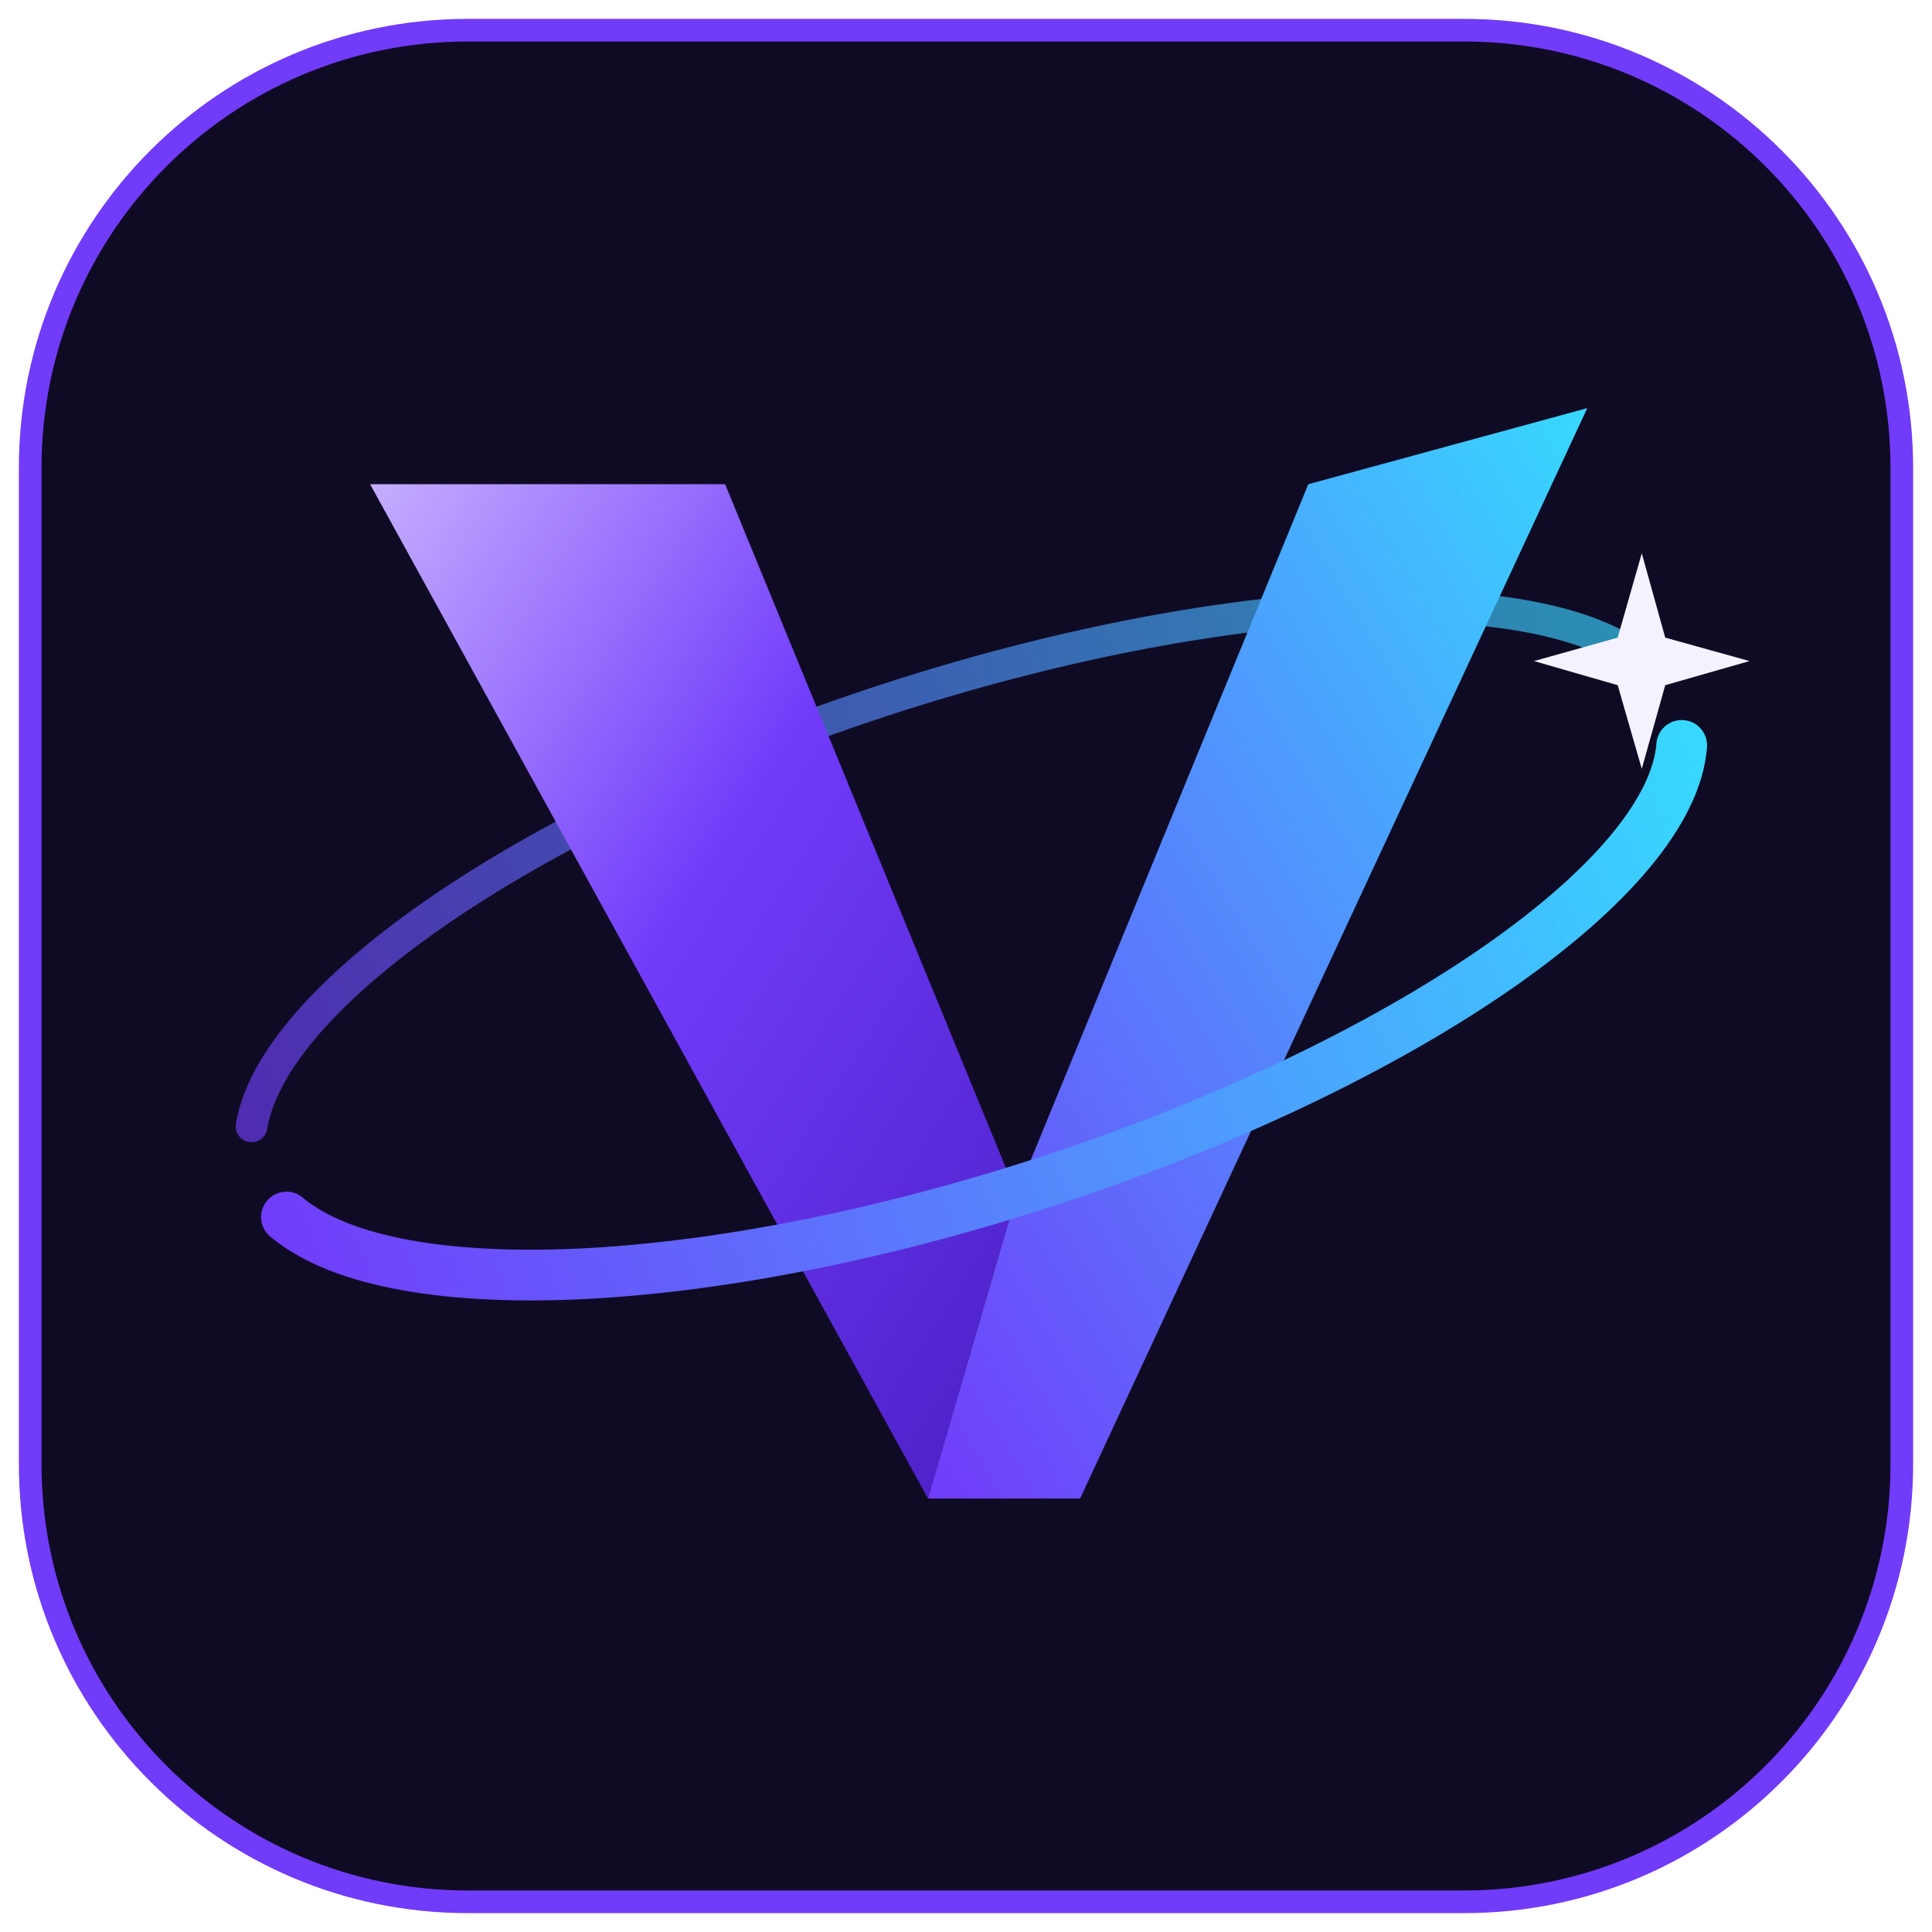
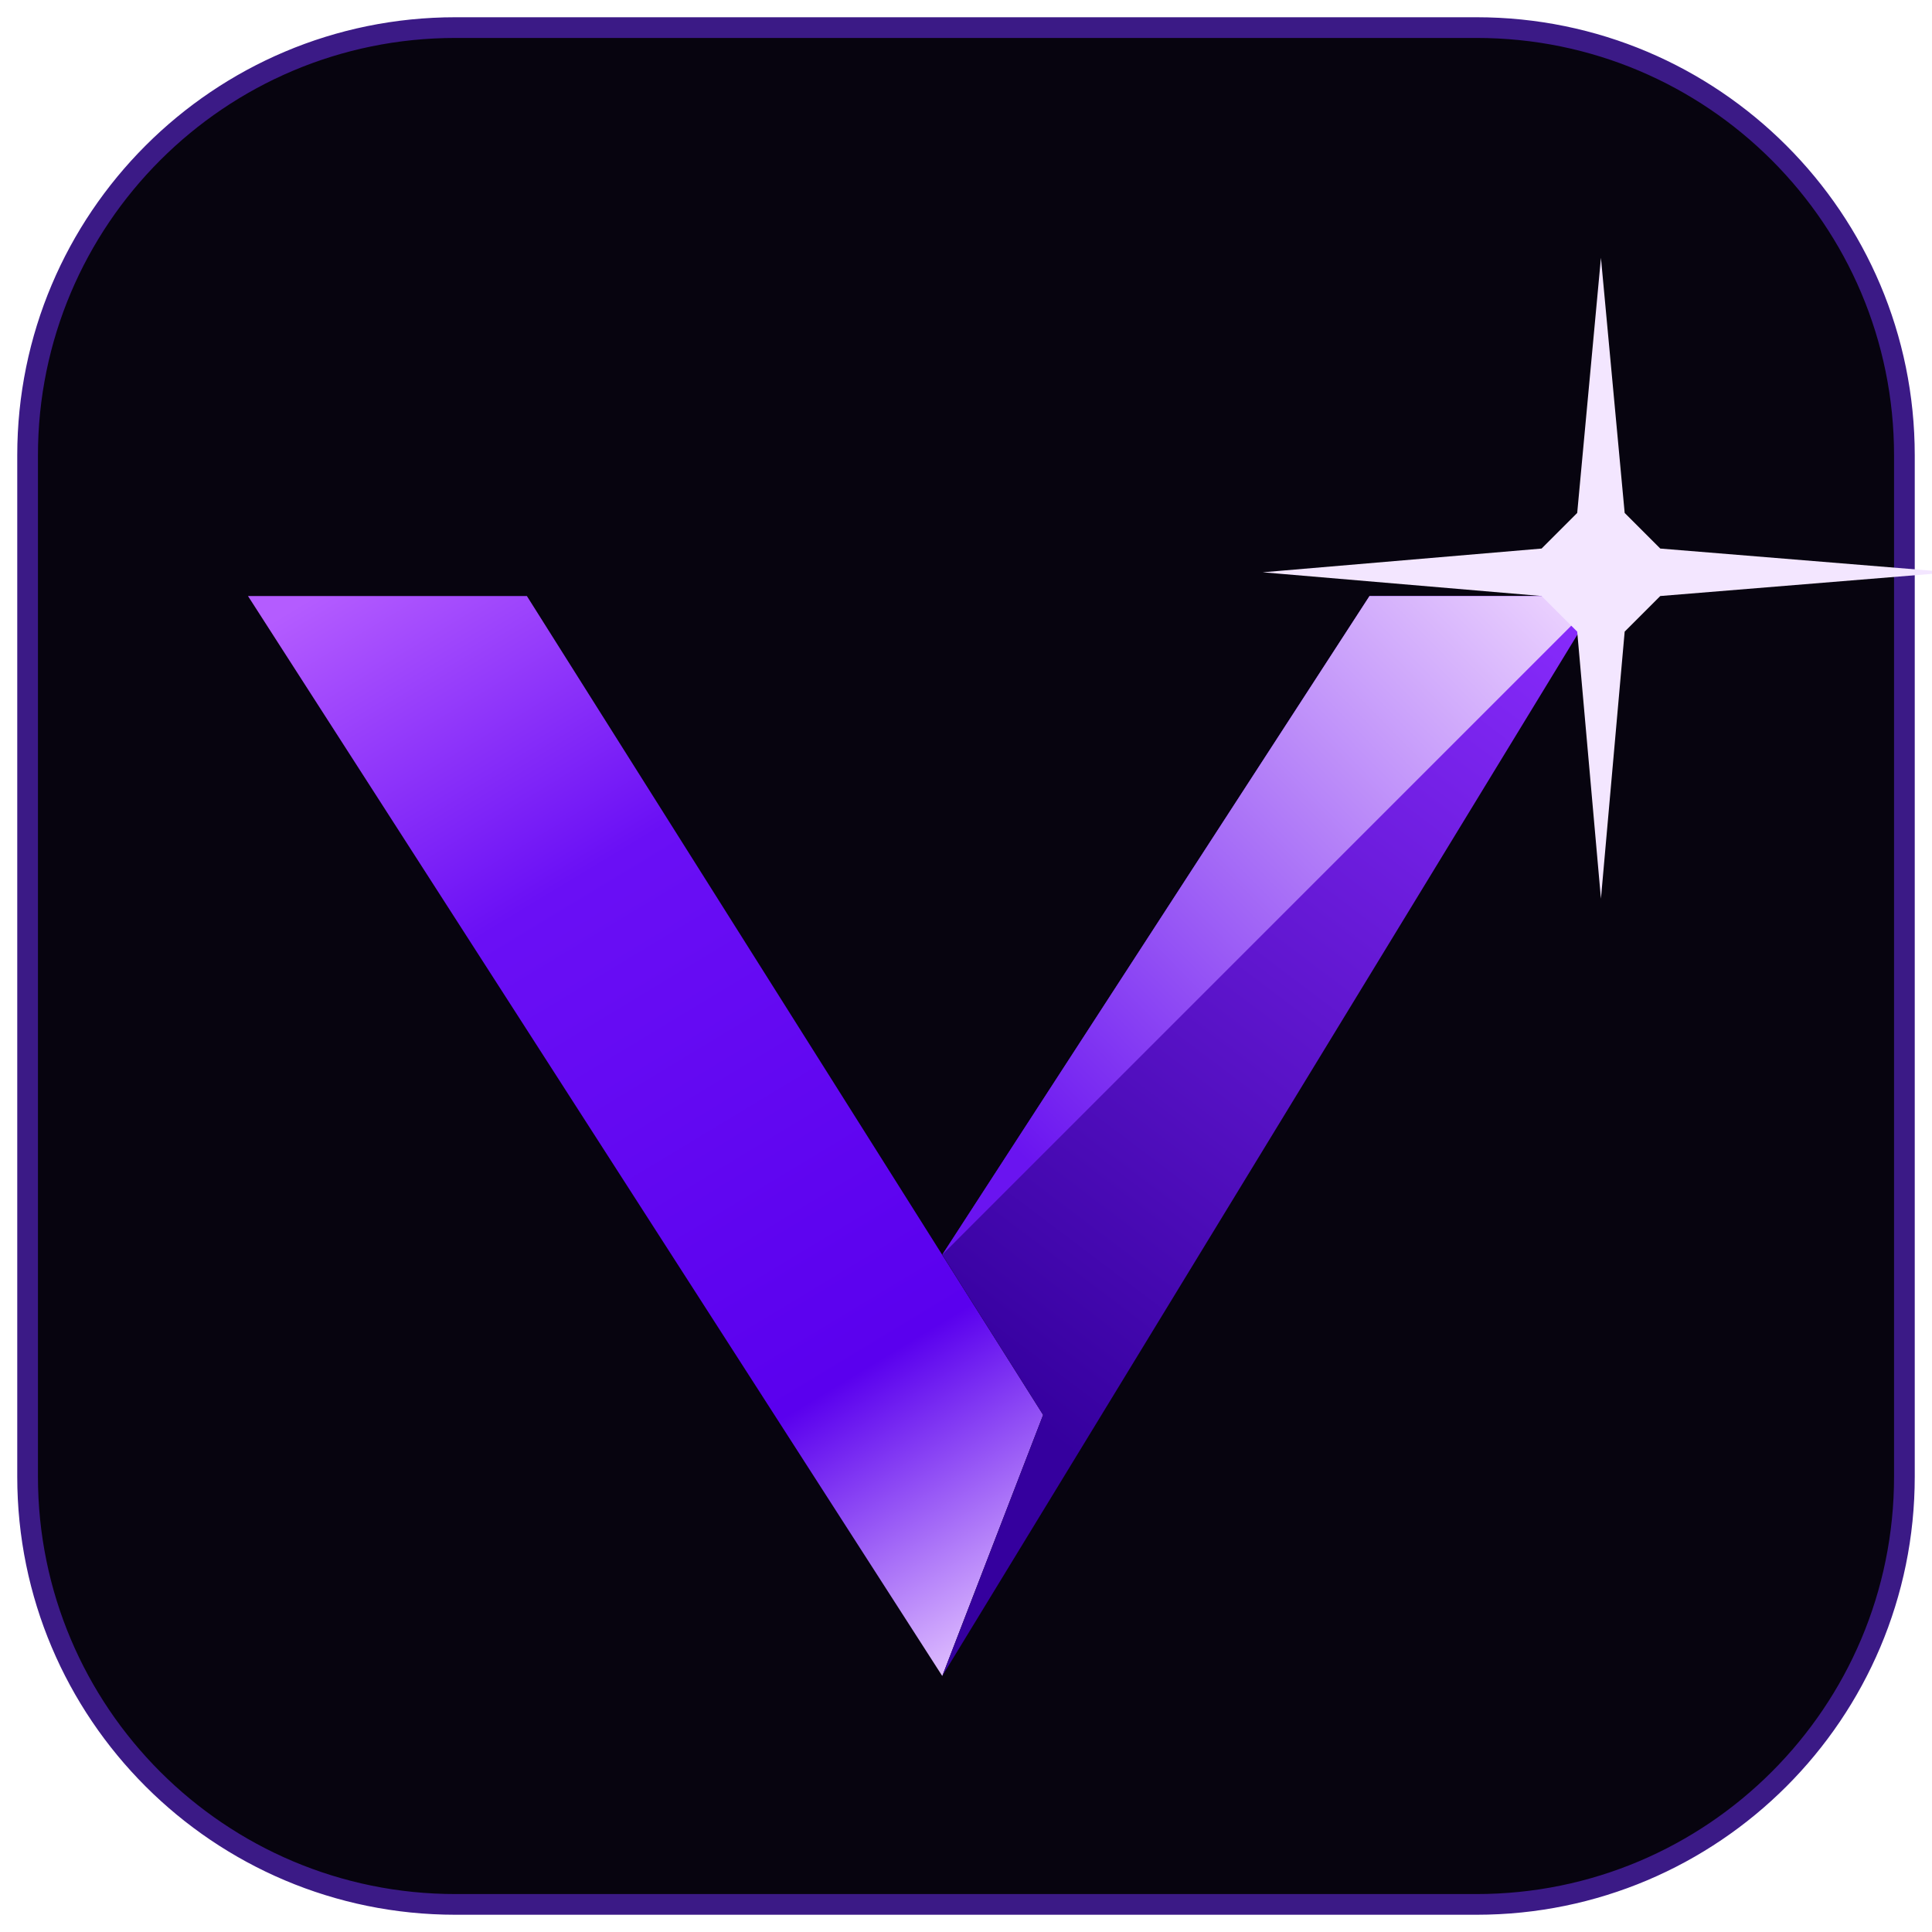
- <svg xmlns="http://www.w3.org/2000/svg" width="256" height="256" viewBox="0 0 256 256" role="img" aria-label="VYLO">
+ <svg xmlns="http://www.w3.org/2000/svg" width="256" height="256" viewBox="493 436 280 280" role="img" aria-label="VYLO">
  <defs>
-     <linearGradient id="l" x1="0" y1="0" x2="1" y2="1">
-       <stop offset="0" stop-color="#C5AEFF" />
-       <stop offset="0.45" stop-color="#713BFA" />
-       <stop offset="1" stop-color="#4a1fc4" />
+     <linearGradient id="l" gradientUnits="userSpaceOnUse" x1="530" y1="495" x2="640" y2="677">
+       <stop offset="0" stop-color="#b45cff" />
+       <stop offset="0.3" stop-color="#6a0ff5" />
+       <stop offset="0.75" stop-color="#5a00ee" />
+       <stop offset="1" stop-color="#e3c4ff" />
    </linearGradient>
-     <linearGradient id="r" x1="0" y1="1" x2="1" y2="0">
-       <stop offset="0" stop-color="#713BFA" />
-       <stop offset="1" stop-color="#37D9FF" />
+     <linearGradient id="r" gradientUnits="userSpaceOnUse" x1="747" y1="495" x2="645" y2="630">
+       <stop offset="0" stop-color="#8a2cff" />
+       <stop offset="1" stop-color="#35009e" />
    </linearGradient>
-     <linearGradient id="o" gradientUnits="userSpaceOnUse" x1="16" y1="170" x2="240" y2="80">
-       <stop offset="0" stop-color="#713BFA" />
-       <stop offset="1" stop-color="#37D9FF" />
+     <linearGradient id="f" gradientUnits="userSpaceOnUse" x1="747" y1="495" x2="650" y2="590">
+       <stop offset="0" stop-color="#f0d9ff" />
+       <stop offset="1" stop-color="#6a14f0" />
    </linearGradient>
  </defs>
-   <rect x="4" y="4" width="248" height="248" rx="58" fill="#100B25" stroke="#713BFA" stroke-width="3" />
-   <g transform="translate(128 128) scale(0.84) translate(-128 -128)">
-     <path d="M15.3 153.3 A118 40 -18 0 1 233.2 78.9" fill="none" stroke="url(#o)" stroke-width="5" stroke-linecap="round" opacity="0.65" />
-     <path d="M34 52 L90 52 L136 164 L122 212 Z" fill="url(#l)" />
-     <path d="M122 212 L136 164 L182 52 L226 40 L146 212 Z" fill="url(#r)" />
-     <path d="M240.9 93.2 A118 40 -18 0 1 20.8 167.6" fill="none" stroke="url(#o)" stroke-width="8" stroke-linecap="round" />
-     <path d="M234.6 62.9 L238.3 76.2 L251.6 79.9 L238.3 83.7 L234.6 96.9 L230.8 83.7 L217.6 79.9 L230.8 76.2 Z" fill="#F4F2FF" />
+   <rect x="497" y="440" width="272" height="272" rx="62" fill="#07040f" stroke="#3b1a86" stroke-width="3" />
+   <g transform="translate(633 580) scale(0.86) translate(-640 -562)">
+     <path d="M519 495 H566 L653 633 L636 677 Z" fill="url(#l)" />
+     <path d="M708 495 H747 L636 677 L653 633 L636 606 Z" fill="url(#r)" />
+     <path d="M708 495 H747 L636 606 Z" fill="url(#f)" />
+     <path d="M747 438 L751 481 L757 487 L806 491 L757 495 L751 501 L747 546 L743 501 L737 495 L690 491 L737 487 L743 481 Z" fill="#f3e6ff" />
  </g>
</svg>
